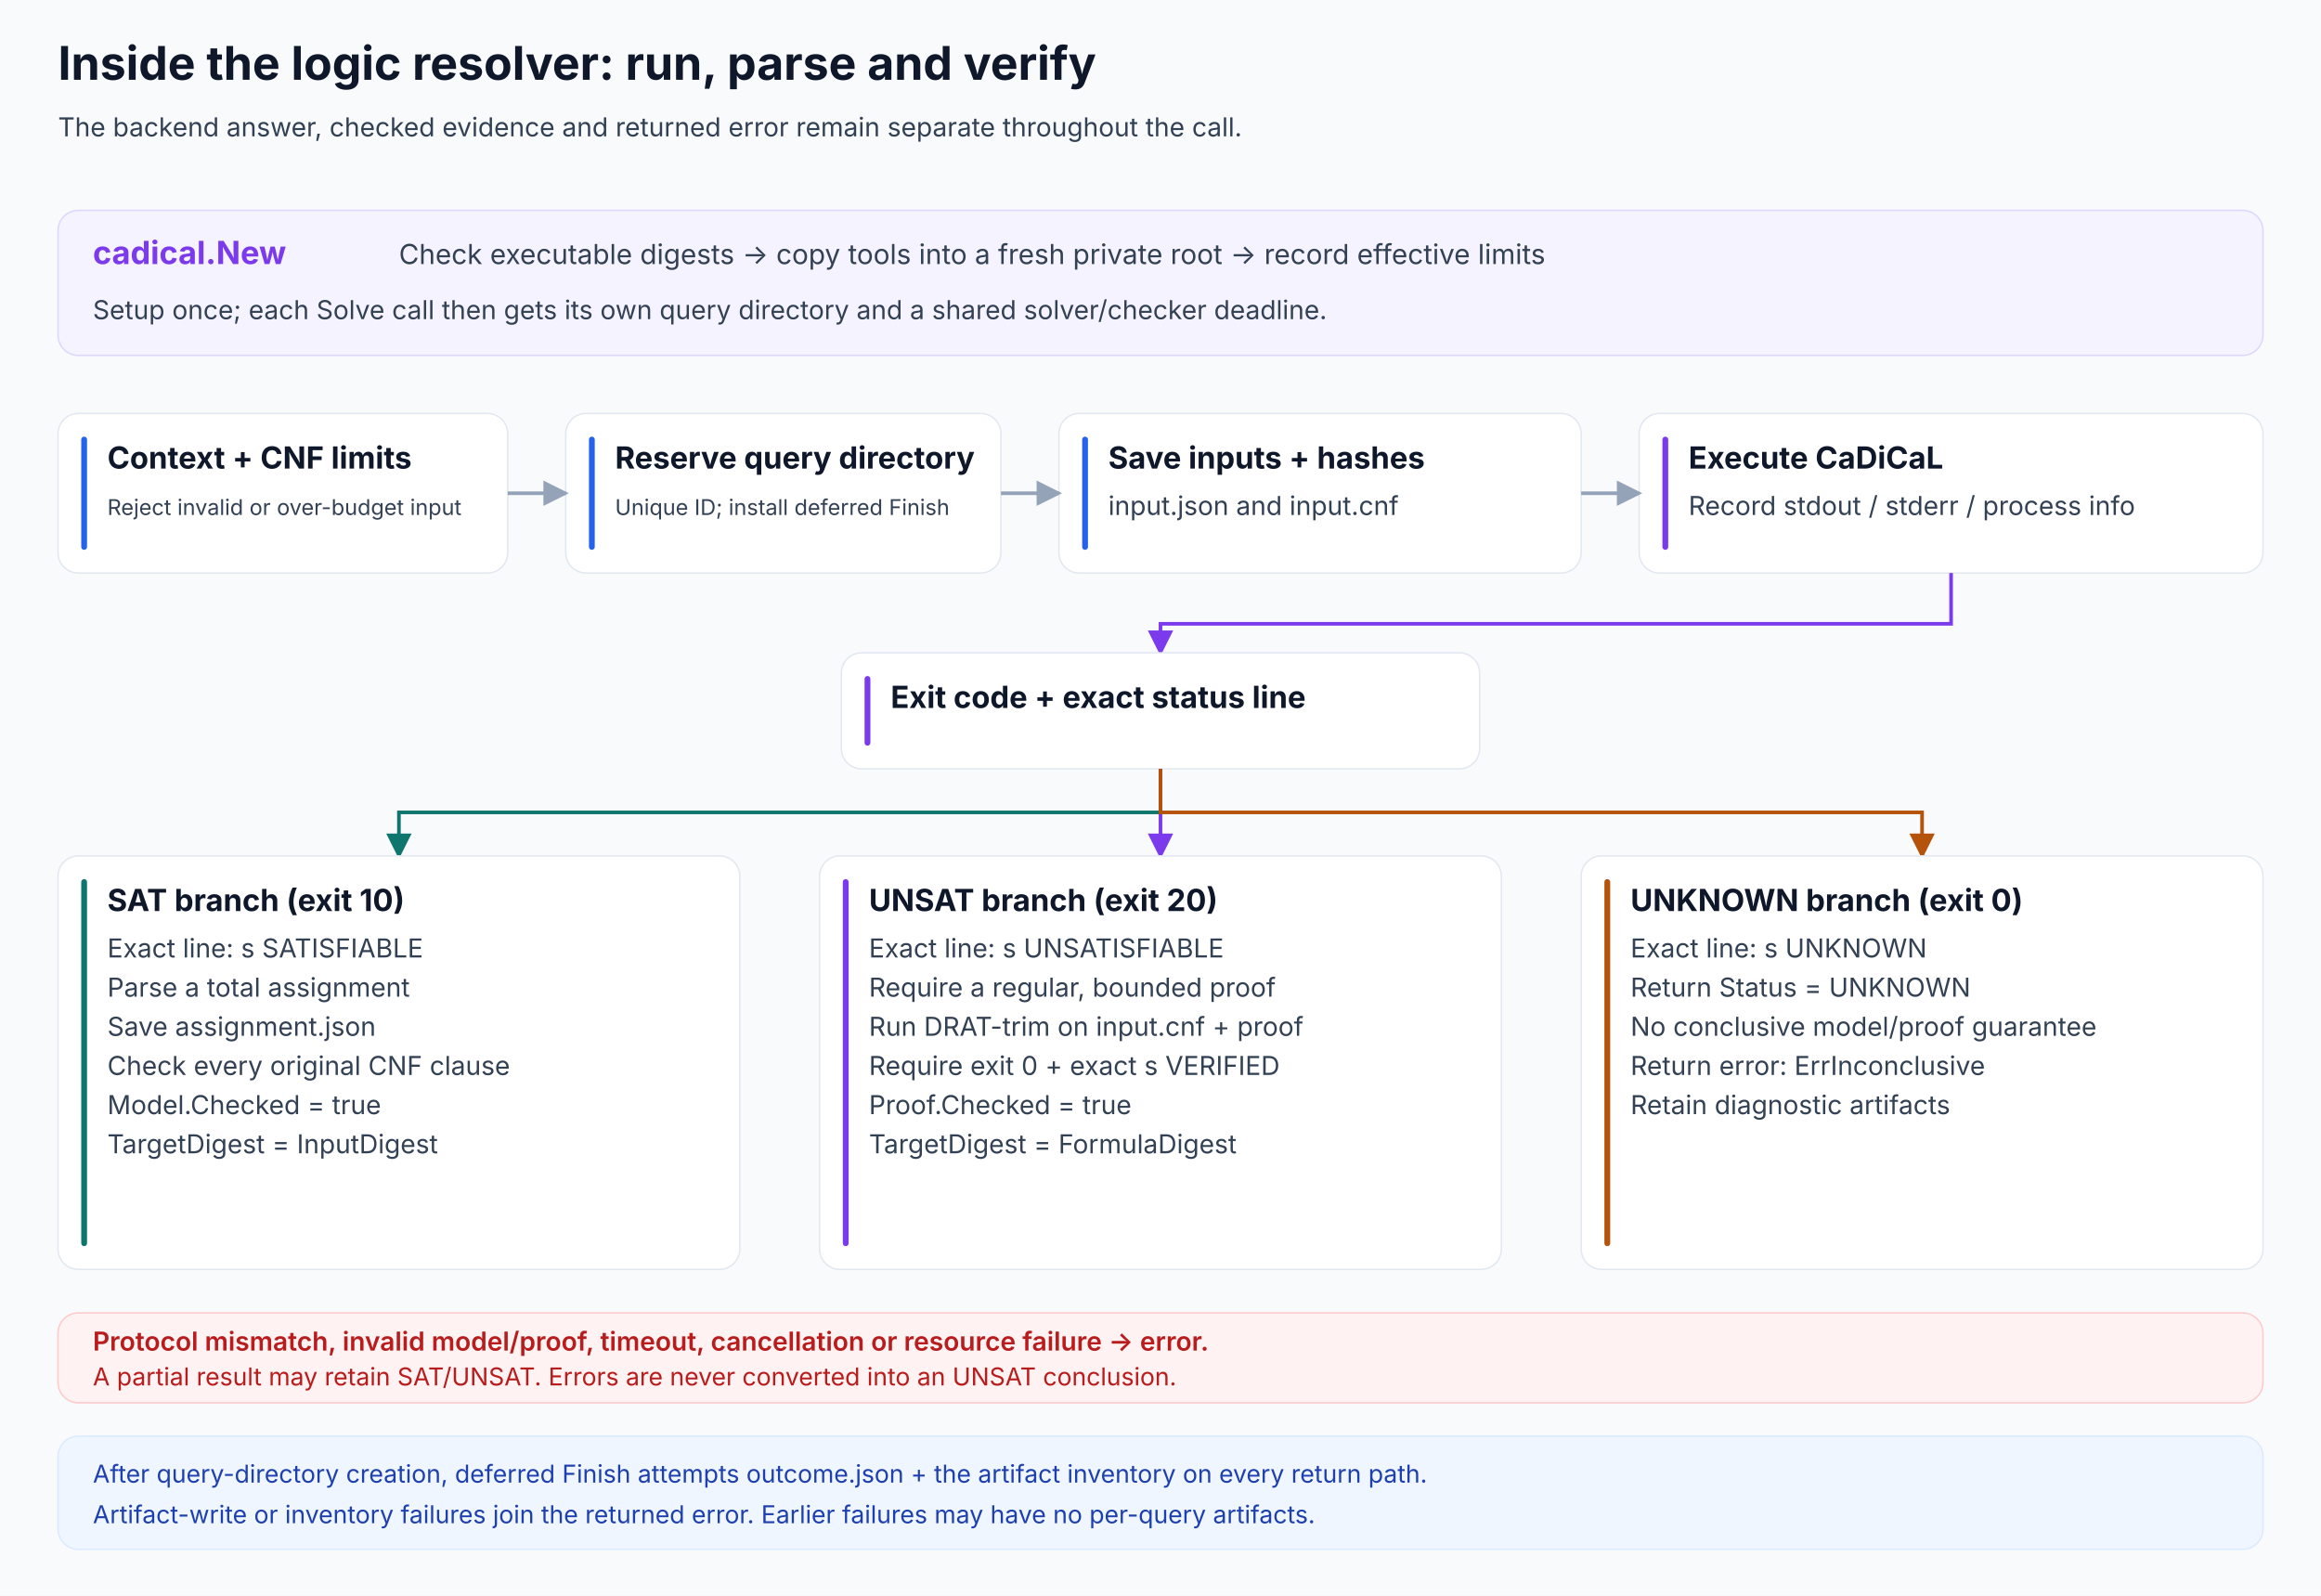
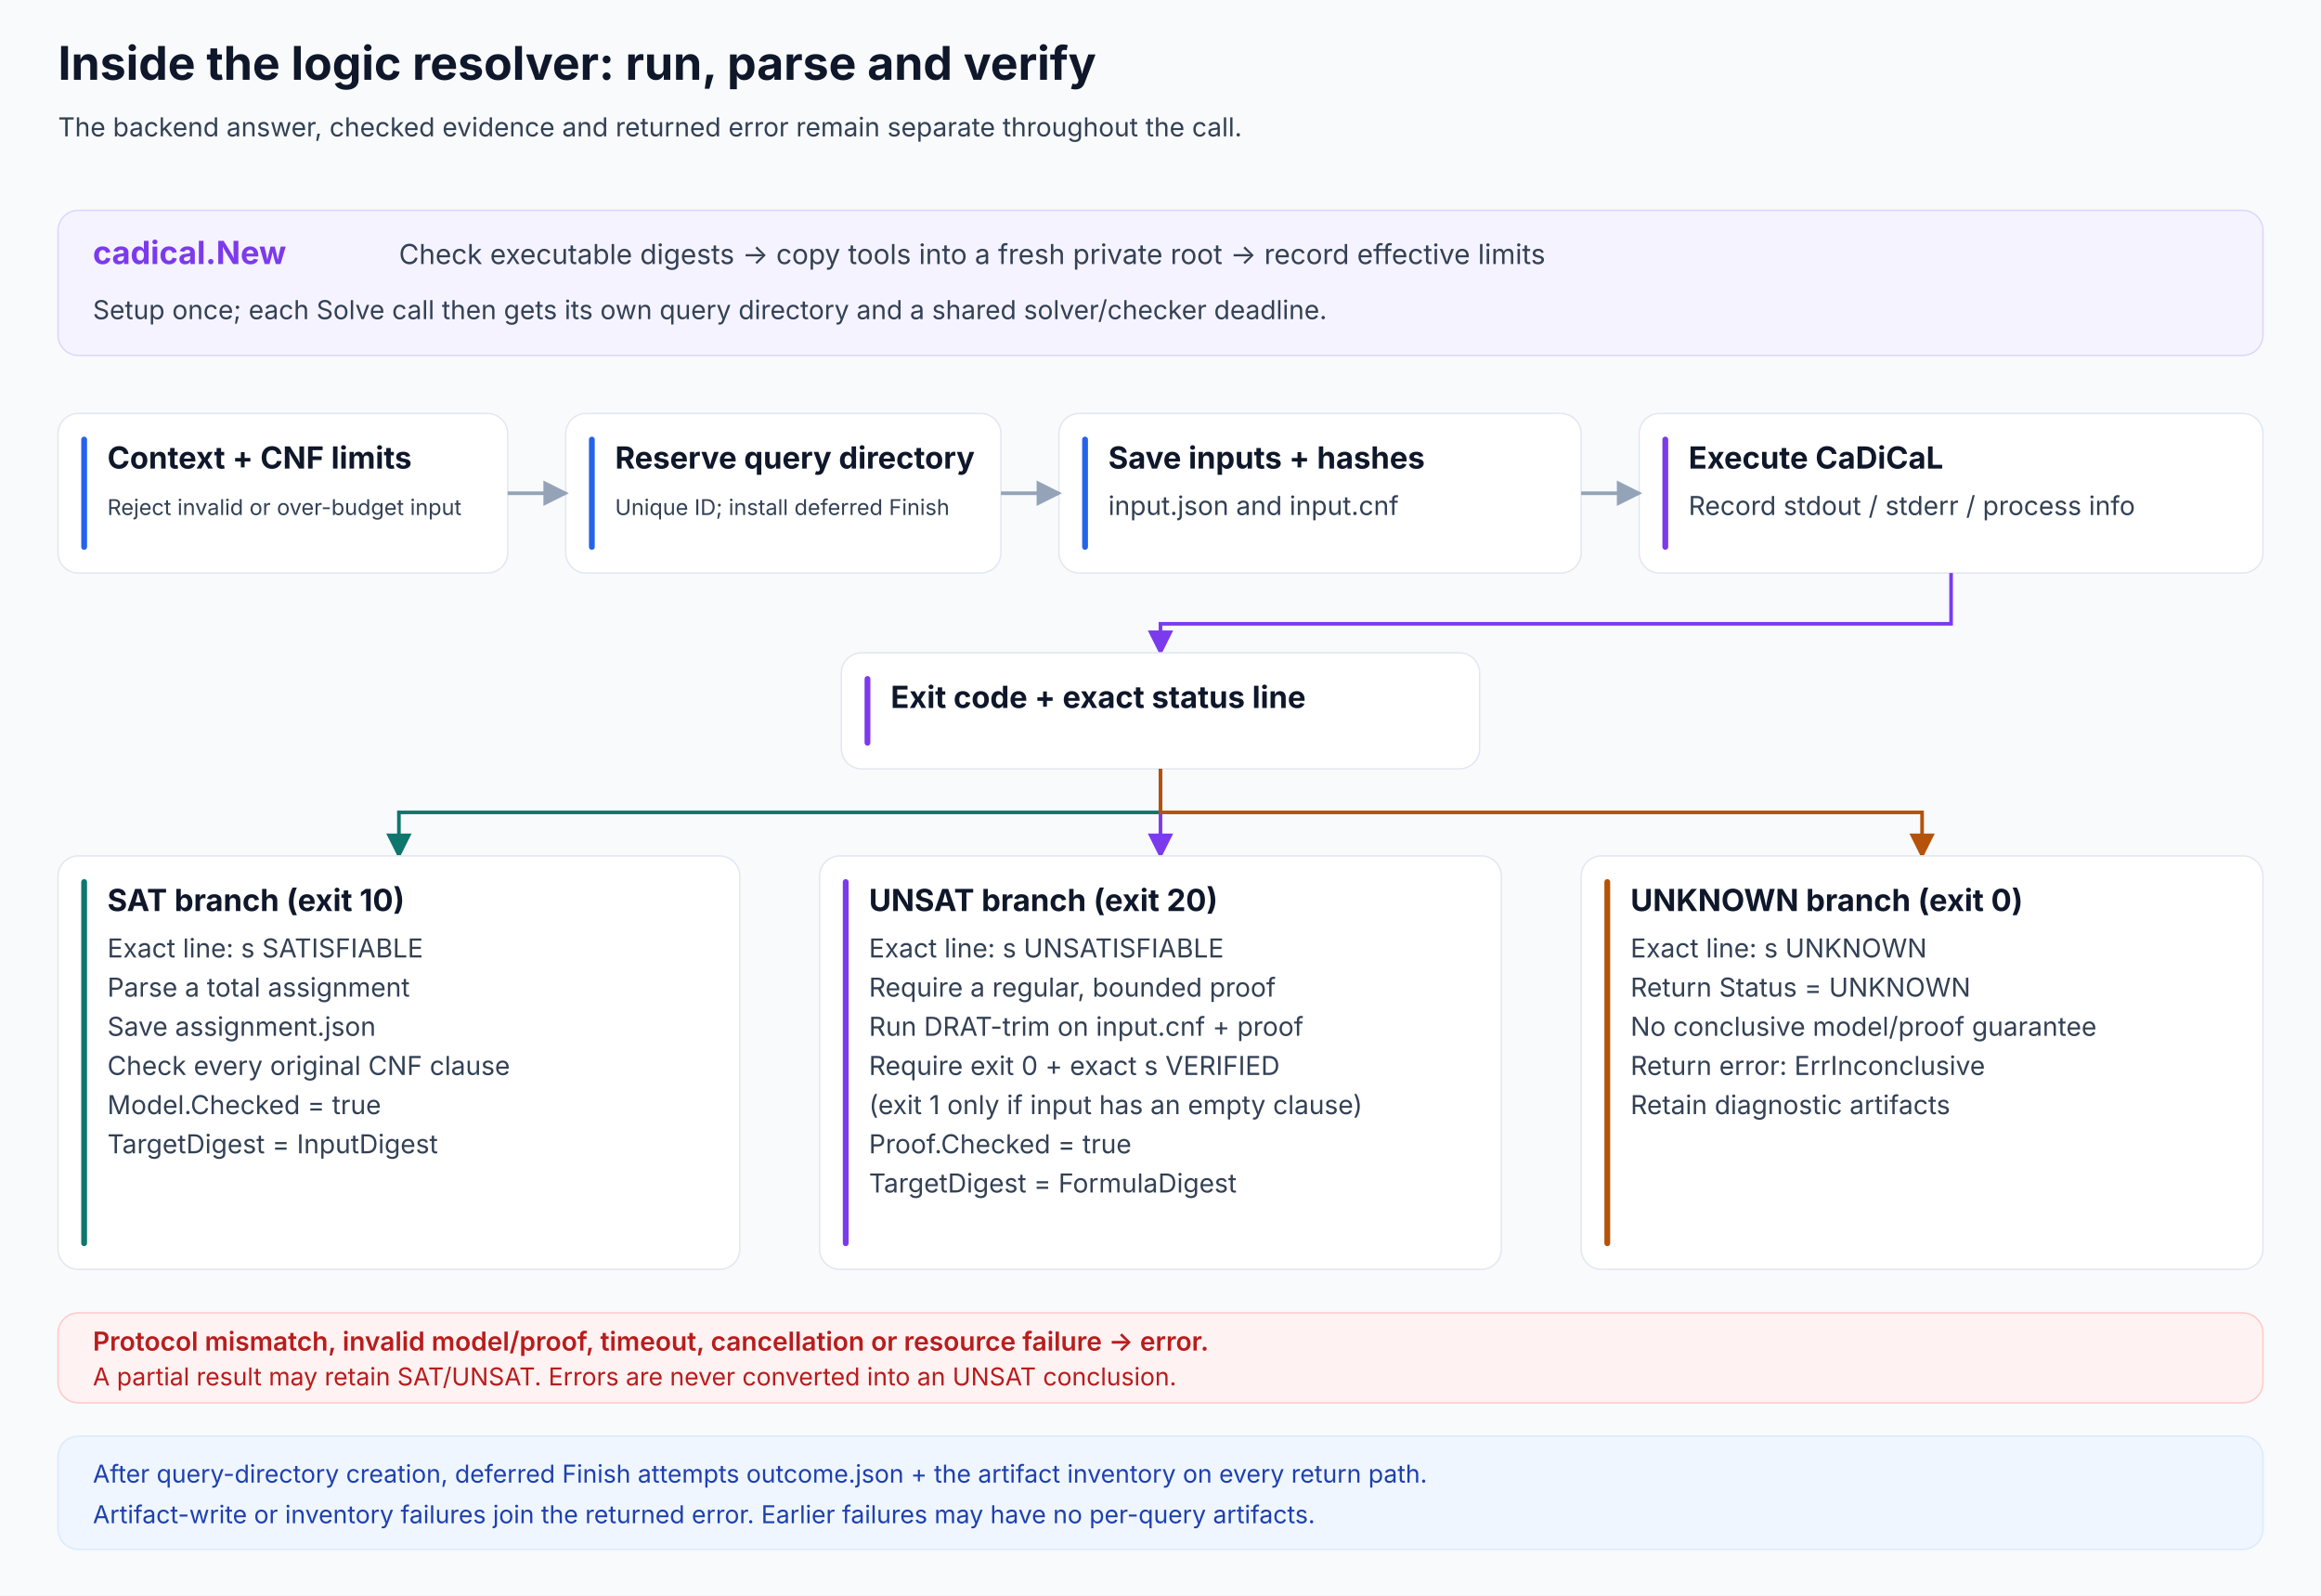
<svg xmlns="http://www.w3.org/2000/svg" width="1600" height="1100" viewBox="0 0 1600 1100" role="img" aria-labelledby="title desc">
  <defs>
    <marker id="gray" viewBox="0 0 10 10" refX="8.8" refY="5" markerWidth="7" markerHeight="7" orient="auto">
      <path d="M0 0 L10 5 L0 10Z" fill="#94a3b8" />
    </marker>
    <marker id="blue" viewBox="0 0 10 10" refX="8.8" refY="5" markerWidth="7" markerHeight="7" orient="auto">
      <path d="M0 0 L10 5 L0 10Z" fill="#2563eb" />
    </marker>
    <marker id="teal" viewBox="0 0 10 10" refX="8.8" refY="5" markerWidth="7" markerHeight="7" orient="auto">
      <path d="M0 0 L10 5 L0 10Z" fill="#0f766e" />
    </marker>
    <marker id="purple" viewBox="0 0 10 10" refX="8.8" refY="5" markerWidth="7" markerHeight="7" orient="auto">
      <path d="M0 0 L10 5 L0 10Z" fill="#7c3aed" />
    </marker>
    <marker id="amber" viewBox="0 0 10 10" refX="8.8" refY="5" markerWidth="7" markerHeight="7" orient="auto">
      <path d="M0 0 L10 5 L0 10Z" fill="#b45309" />
    </marker>
    <marker id="red" viewBox="0 0 10 10" refX="8.8" refY="5" markerWidth="7" markerHeight="7" orient="auto">
      <path d="M0 0 L10 5 L0 10Z" fill="#b91c1c" />
    </marker>
  </defs>
  <g font-family="-apple-system,BlinkMacSystemFont,Segoe UI,sans-serif">
    <rect width="1600" height="1100" fill="#f8fafc" />
    <text x="40" y="55" font-size="32" fill="#0f172a" font-weight="700" text-anchor="start">Inside the logic resolver: run, parse and verify</text>
    <text x="40" y="94" font-size="18" fill="#334155" font-weight="400" text-anchor="start">The backend answer, checked evidence and returned error remain separate throughout the call.</text>
    <rect x="40" y="145" width="1520" height="100" rx="14" fill="#f5f3ff" stroke="#ddd6fe" />
    <text x="64" y="182" font-size="22" fill="#7c3aed" font-weight="700" text-anchor="start">cadical.New</text>
    <text x="275" y="182" font-size="19" fill="#334155" font-weight="400" text-anchor="start">Check executable digests → copy tools into a fresh private root → record effective limits</text>
    <text x="64" y="220" font-size="18" fill="#334155" font-weight="400" text-anchor="start">Setup once; each Solve call then gets its own query directory and a shared solver/checker deadline.</text>
    <rect x="40" y="285" width="310" height="110" rx="14" fill="white" stroke="#e2e8f0" />
    <path d="M58 303 V377" stroke="#2563eb" stroke-width="4" stroke-linecap="round" />
    <text x="74" y="323" font-size="21" fill="#0f172a" font-weight="700" text-anchor="start">Context + CNF limits</text>
    <text x="74" y="355" font-size="15" fill="#334155" font-weight="400" text-anchor="start">Reject invalid or over-budget input</text>
    <rect x="390" y="285" width="300" height="110" rx="14" fill="white" stroke="#e2e8f0" />
    <path d="M408 303 V377" stroke="#2563eb" stroke-width="4" stroke-linecap="round" />
    <text x="424" y="323" font-size="21" fill="#0f172a" font-weight="700" text-anchor="start">Reserve query directory</text>
    <text x="424" y="355" font-size="15" fill="#334155" font-weight="400" text-anchor="start">Unique ID; install deferred Finish</text>
    <rect x="730" y="285" width="360" height="110" rx="14" fill="white" stroke="#e2e8f0" />
    <path d="M748 303 V377" stroke="#2563eb" stroke-width="4" stroke-linecap="round" />
    <text x="764" y="323" font-size="21" fill="#0f172a" font-weight="700" text-anchor="start">Save inputs + hashes</text>
    <text x="764" y="355" font-size="18" fill="#334155" font-weight="400" text-anchor="start">input.json and input.cnf</text>
    <rect x="1130" y="285" width="430" height="110" rx="14" fill="white" stroke="#e2e8f0" />
    <path d="M1148 303 V377" stroke="#7c3aed" stroke-width="4" stroke-linecap="round" />
    <text x="1164" y="323" font-size="21" fill="#0f172a" font-weight="700" text-anchor="start">Execute CaDiCaL</text>
    <text x="1164" y="355" font-size="18" fill="#334155" font-weight="400" text-anchor="start">Record stdout / stderr / process info</text>
    <path d="M350 340 H390" fill="none" stroke="#94a3b8" stroke-width="2.5" marker-end="url(#gray)" />
    <path d="M690 340 H730" fill="none" stroke="#94a3b8" stroke-width="2.5" marker-end="url(#gray)" />
    <path d="M1090 340 H1130" fill="none" stroke="#94a3b8" stroke-width="2.5" marker-end="url(#gray)" />
    <path d="M1345 395 V430 H800 V450" fill="none" stroke="#7c3aed" stroke-width="2.5" marker-end="url(#purple)" />
    <rect x="580" y="450" width="440" height="80" rx="14" fill="white" stroke="#e2e8f0" />
    <path d="M598 468 V512" stroke="#7c3aed" stroke-width="4" stroke-linecap="round" />
    <text x="614" y="488" font-size="21" fill="#0f172a" font-weight="700" text-anchor="start">Exit code + exact status line</text>
    <path d="M800 530 V560 H275 V590" fill="none" stroke="#0f766e" stroke-width="2.5" marker-end="url(#teal)" />
    <path d="M800 530 V590" fill="none" stroke="#7c3aed" stroke-width="2.5" marker-end="url(#purple)" />
    <path d="M800 530 V560 H1325 V590" fill="none" stroke="#b45309" stroke-width="2.5" marker-end="url(#amber)" />
    <rect x="40" y="590" width="470" height="285" rx="14" fill="white" stroke="#e2e8f0" />
    <path d="M58 608 V857" stroke="#0f766e" stroke-width="4" stroke-linecap="round" />
    <text x="74" y="628" font-size="21" fill="#0f172a" font-weight="700" text-anchor="start">SAT branch (exit 10)</text>
    <text x="74" y="660" font-size="18" fill="#334155" font-weight="400" text-anchor="start">Exact line: s SATISFIABLE</text>
    <text x="74" y="687" font-size="18" fill="#334155" font-weight="400" text-anchor="start">Parse a total assignment</text>
    <text x="74" y="714" font-size="18" fill="#334155" font-weight="400" text-anchor="start">Save assignment.json</text>
    <text x="74" y="741" font-size="18" fill="#334155" font-weight="400" text-anchor="start">Check every original CNF clause</text>
    <text x="74" y="768" font-size="18" fill="#334155" font-weight="400" text-anchor="start">Model.Checked = true</text>
    <text x="74" y="795" font-size="18" fill="#334155" font-weight="400" text-anchor="start">TargetDigest = InputDigest</text>
    <rect x="565" y="590" width="470" height="285" rx="14" fill="white" stroke="#e2e8f0" />
    <path d="M583 608 V857" stroke="#7c3aed" stroke-width="4" stroke-linecap="round" />
    <text x="599" y="628" font-size="21" fill="#0f172a" font-weight="700" text-anchor="start">UNSAT branch (exit 20)</text>
    <text x="599" y="660" font-size="18" fill="#334155" font-weight="400" text-anchor="start">Exact line: s UNSATISFIABLE</text>
    <text x="599" y="687" font-size="18" fill="#334155" font-weight="400" text-anchor="start">Require a regular, bounded proof</text>
    <text x="599" y="714" font-size="18" fill="#334155" font-weight="400" text-anchor="start">Run DRAT-trim on input.cnf + proof</text>
    <text x="599" y="741" font-size="18" fill="#334155" font-weight="400" text-anchor="start">Require exit 0 + exact s VERIFIED</text>
-     <text x="599" y="768" font-size="18" fill="#334155" font-weight="400" text-anchor="start">Proof.Checked = true</text>
-     <text x="599" y="795" font-size="18" fill="#334155" font-weight="400" text-anchor="start">TargetDigest = FormulaDigest</text>
+     <text x="599" y="768" font-size="18" fill="#334155" font-weight="400" text-anchor="start">(exit 1 only if input has an empty clause)</text>
+     <text x="599" y="795" font-size="18" fill="#334155" font-weight="400" text-anchor="start">Proof.Checked = true</text>
+     <text x="599" y="822" font-size="18" fill="#334155" font-weight="400" text-anchor="start">TargetDigest = FormulaDigest</text>
    <rect x="1090" y="590" width="470" height="285" rx="14" fill="white" stroke="#e2e8f0" />
    <path d="M1108 608 V857" stroke="#b45309" stroke-width="4" stroke-linecap="round" />
    <text x="1124" y="628" font-size="21" fill="#0f172a" font-weight="700" text-anchor="start">UNKNOWN branch (exit 0)</text>
    <text x="1124" y="660" font-size="18" fill="#334155" font-weight="400" text-anchor="start">Exact line: s UNKNOWN</text>
    <text x="1124" y="687" font-size="18" fill="#334155" font-weight="400" text-anchor="start">Return Status = UNKNOWN</text>
    <text x="1124" y="714" font-size="18" fill="#334155" font-weight="400" text-anchor="start">No conclusive model/proof guarantee</text>
    <text x="1124" y="741" font-size="18" fill="#334155" font-weight="400" text-anchor="start">Return error: ErrInconclusive</text>
    <text x="1124" y="768" font-size="18" fill="#334155" font-weight="400" text-anchor="start">Retain diagnostic artifacts</text>
    <rect x="40" y="905" width="1520" height="62" rx="14" fill="#fef2f2" stroke="#fecaca" />
    <text x="64" y="931" font-size="18" fill="#b91c1c" font-weight="600" text-anchor="start">Protocol mismatch, invalid model/proof, timeout, cancellation or resource failure → error.</text>
    <text x="64" y="955" font-size="17" fill="#b91c1c" font-weight="400" text-anchor="start">A partial result may retain SAT/UNSAT. Errors are never converted into an UNSAT conclusion.</text>
    <rect x="40" y="990" width="1520" height="78" rx="14" fill="#eff6ff" stroke="#dbeafe" />
    <text x="64" y="1022" font-size="17" fill="#1e40af" font-weight="400" text-anchor="start">After query-directory creation, deferred Finish attempts outcome.json + the artifact inventory on every return path.</text>
    <text x="64" y="1050" font-size="17" fill="#1e40af" font-weight="400" text-anchor="start">Artifact-write or inventory failures join the returned error. Earlier failures may have no per-query artifacts.</text>
  </g>
</svg>
